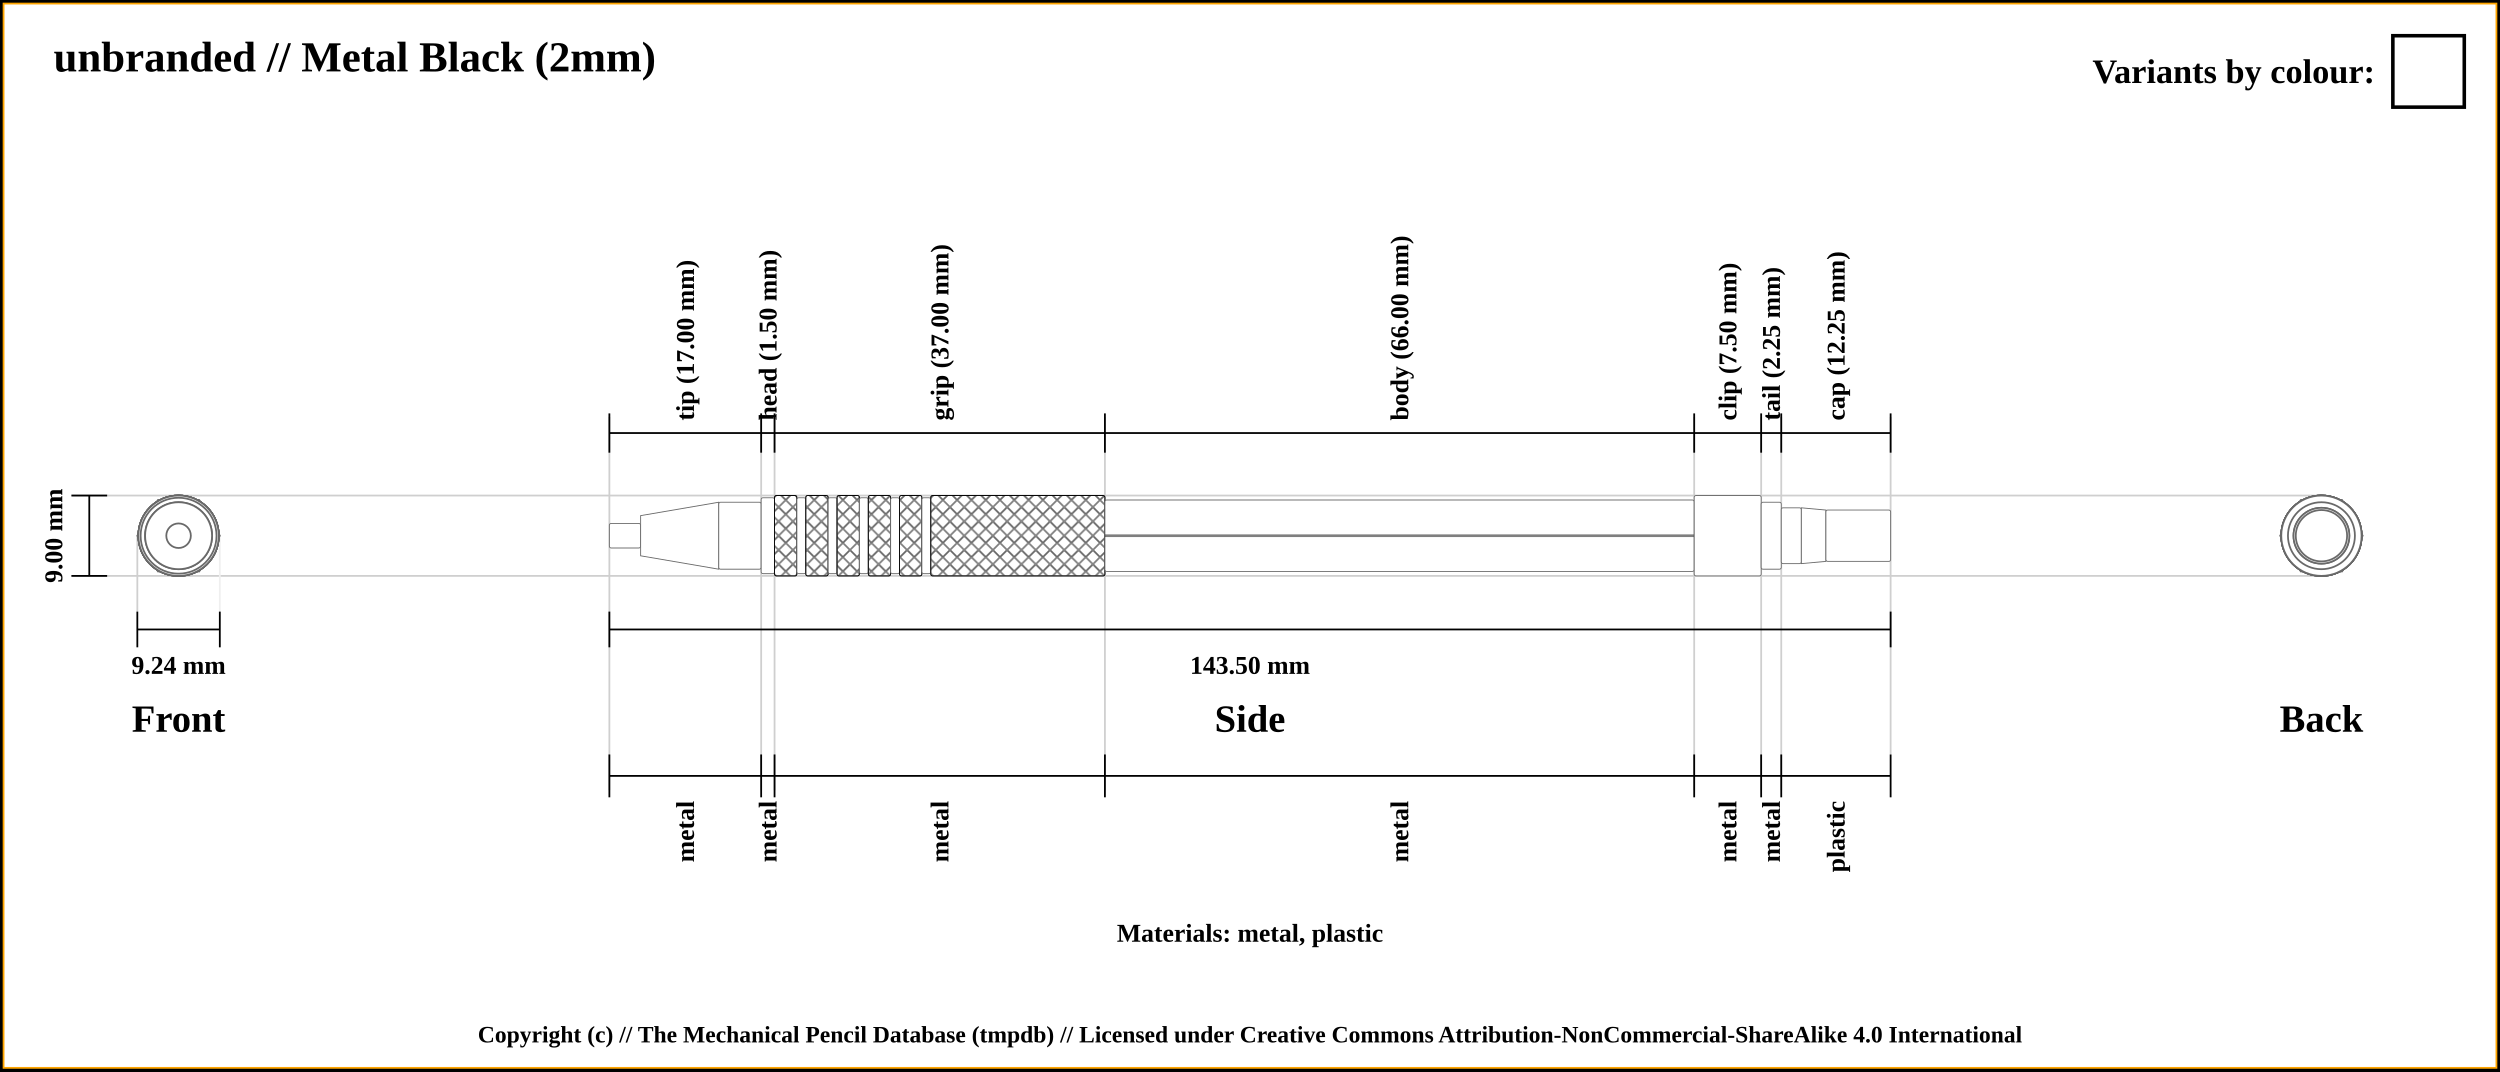
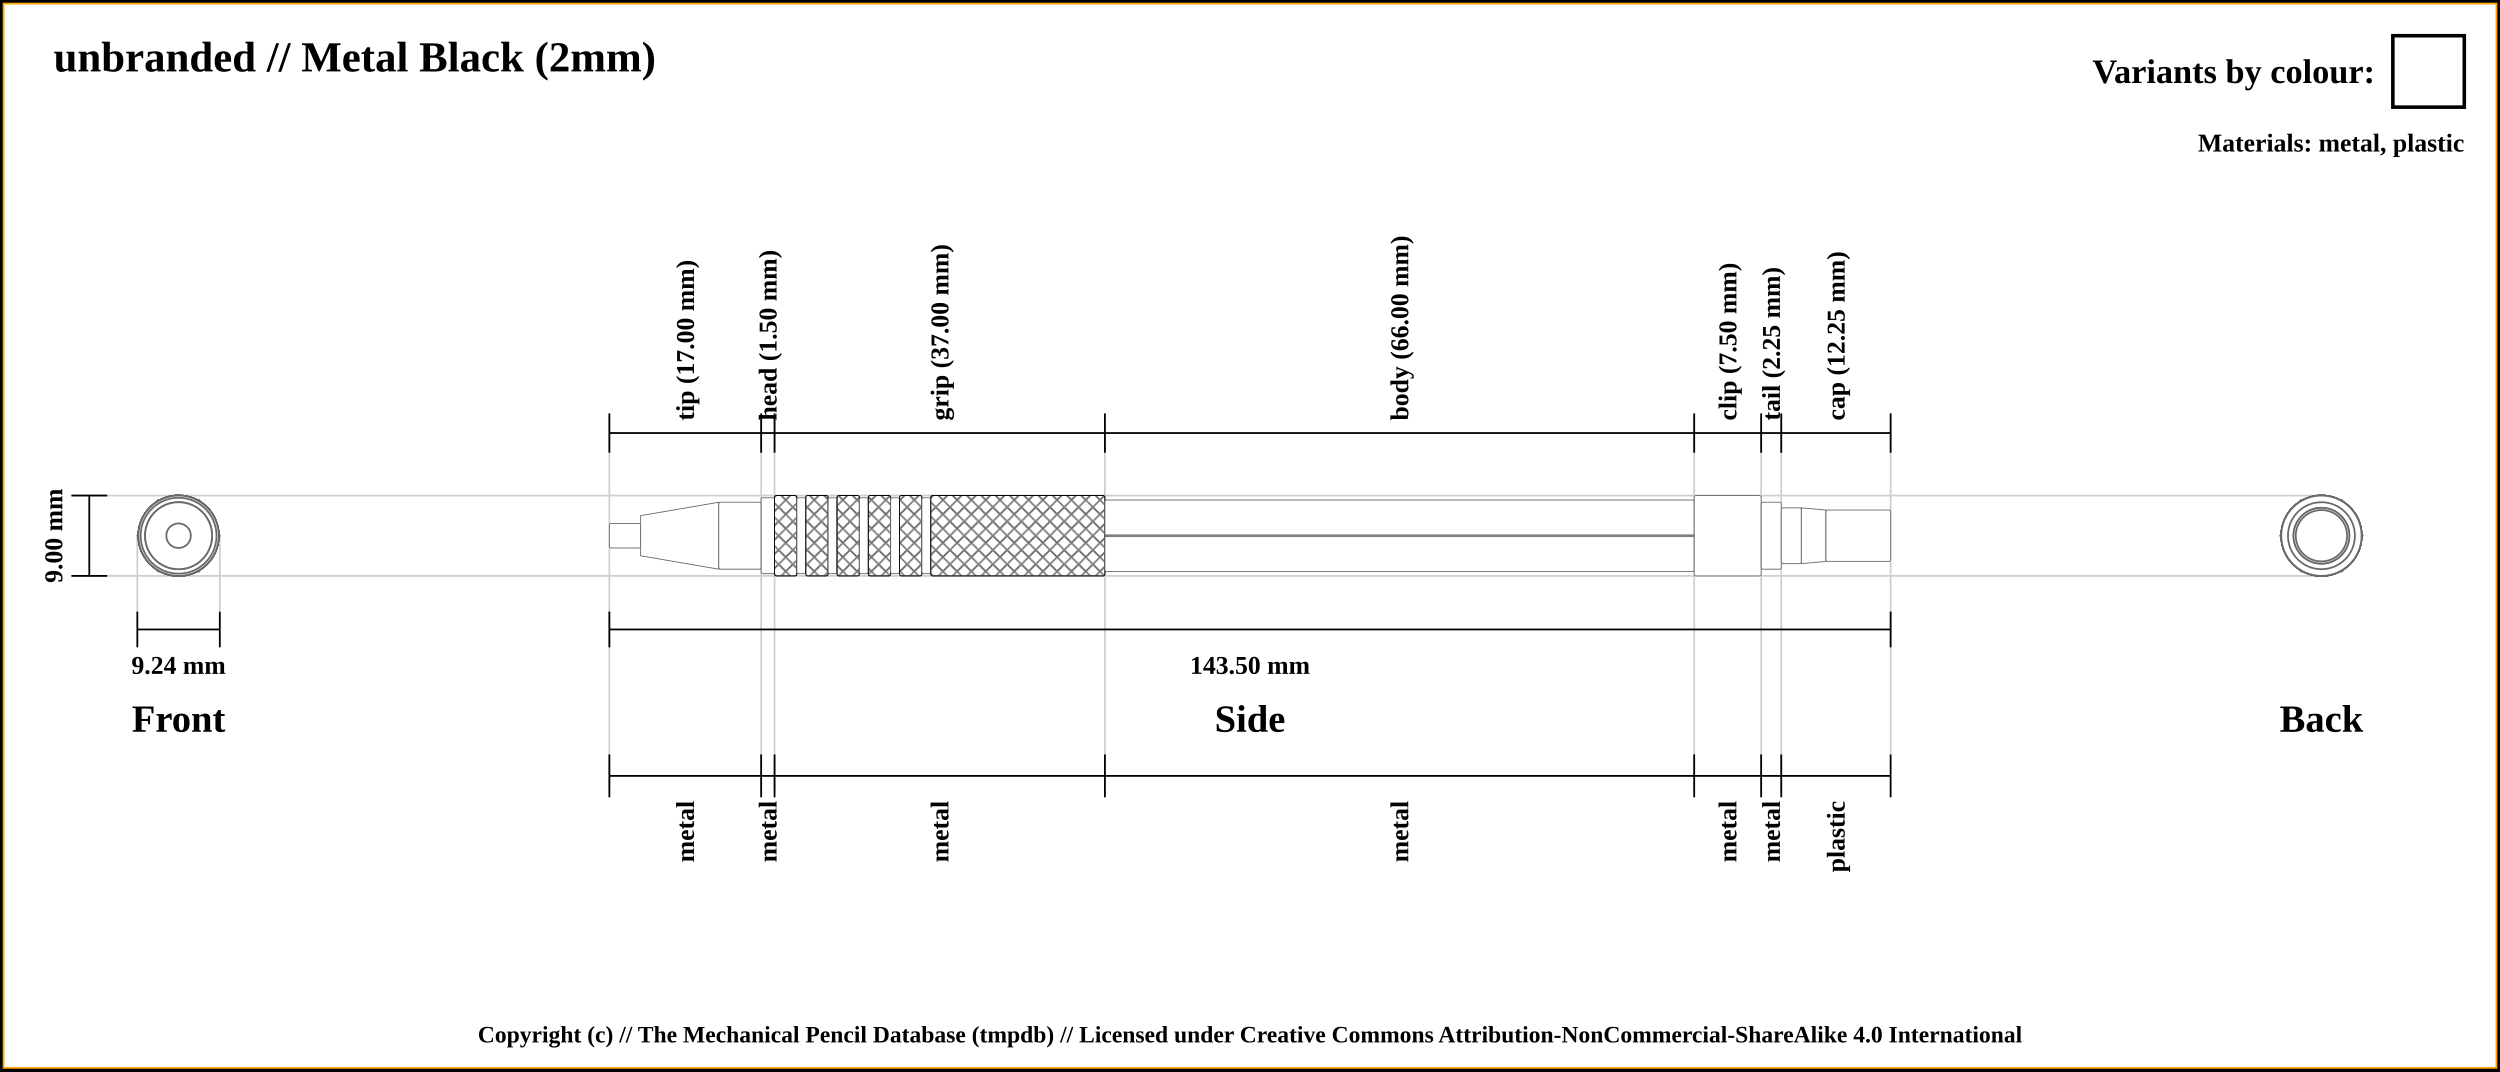
<svg xmlns="http://www.w3.org/2000/svg" width="1400" height="600">
  <pattern id="diagonalHatch" patternUnits="userSpaceOnUse" width="8" height="8">
    <rect width="6" height="6" fill="none" />
    <path stroke="dimgray" stroke-linecap="round" stroke-width="1" d="M 4,4 L 8,8" />
    <path stroke="dimgray" stroke-linecap="round" stroke-width="1" d="M 4,4 L 0,8" />
    <path stroke="gray" stroke-linecap="round" stroke-width="1" d="M 4,4 L 8,0" />
    <path stroke="gray" stroke-linecap="round" stroke-width="1" d="M 4,4 L 0,0" />
  </pattern>
  <rect x="0" y="0" width="1400" height="600" fill="white" stroke="black" stroke-width="4" />
  <rect x="2" y="2" width="1396" height="596" fill="white" stroke="orange" stroke-width="1" />
  <text x="30" y="40" font-size="2.0em" font-weight="bold"> unbranded // Metal Black (2mm)</text>
  <text x="30" y="64" font-size="1.1em" font-weight="bold"> </text>
+   <line x1="40" y1="277.5" x2="1300" y2="277.5" stroke="#cfcfcf" stroke-width="1" />
+   <line x1="40" y1="322.5" x2="1300" y2="322.5" stroke="#cfcfcf" stroke-width="1" />
+   <line x1="76.906" y1="342.5" x2="76.906" y2="300" stroke="#cfcfcf" stroke-width="1" />
+   <line x1="123.094" y1="342.5" x2="123.094" y2="300" stroke="#cfcfcf" stroke-width="1" />
  <line x1="341.25" y1="233.5" x2="341.25" y2="442.5" stroke="#cfcfcf" stroke-width="1" />
+   <line x1="426.25" y1="233.5" x2="426.25" y2="442.5" stroke="#cfcfcf" stroke-width="1" />
+   <line x1="433.75" y1="233.5" x2="433.75" y2="442.5" stroke="#cfcfcf" stroke-width="1" />
+   <line x1="618.75" y1="233.5" x2="618.75" y2="442.5" stroke="#cfcfcf" stroke-width="1" />
+   <line x1="948.75" y1="233.5" x2="948.75" y2="442.5" stroke="#cfcfcf" stroke-width="1" />
+   <line x1="986.25" y1="233.5" x2="986.25" y2="442.5" stroke="#cfcfcf" stroke-width="1" />
+   <line x1="997.5" y1="233.5" x2="997.5" y2="442.5" stroke="#cfcfcf" stroke-width="1" />
+   <line x1="1058.75" y1="233.5" x2="1058.75" y2="422.5" stroke="#cfcfcf" stroke-width="1" />
  <line x1="341.25" y1="253.5" x2="341.25" y2="231.5" stroke="black" stroke-width="1" />
  <text x="383.75" y="235.5" transform="rotate(-90, 383.75, 235.5)" font-size="1.2em" font-weight="bold" dominant-baseline="central">tip (17.00 mm)</text>
-   <line x1="426.25" y1="233.5" x2="426.25" y2="442.5" stroke="#cfcfcf" stroke-width="1" />
  <line x1="426.25" y1="253.5" x2="426.25" y2="231.5" stroke="black" stroke-width="1" />
  <text x="430" y="235.5" transform="rotate(-90, 430, 235.5)" font-size="1.2em" font-weight="bold" dominant-baseline="central">head (1.50 mm)</text>
-   <line x1="433.75" y1="233.5" x2="433.75" y2="442.5" stroke="#cfcfcf" stroke-width="1" />
  <line x1="433.75" y1="253.5" x2="433.75" y2="231.5" stroke="black" stroke-width="1" />
  <text x="526.25" y="235.5" transform="rotate(-90, 526.25, 235.5)" font-size="1.2em" font-weight="bold" dominant-baseline="central">grip (37.00 mm)</text>
-   <line x1="618.75" y1="233.5" x2="618.75" y2="442.5" stroke="#cfcfcf" stroke-width="1" />
  <line x1="618.75" y1="253.5" x2="618.75" y2="231.5" stroke="black" stroke-width="1" />
  <text x="783.75" y="235.5" transform="rotate(-90, 783.75, 235.5)" font-size="1.2em" font-weight="bold" dominant-baseline="central">body (66.00 mm)</text>
-   <line x1="948.75" y1="233.5" x2="948.75" y2="442.5" stroke="#cfcfcf" stroke-width="1" />
  <line x1="948.75" y1="253.5" x2="948.75" y2="231.5" stroke="black" stroke-width="1" />
  <text x="967.5" y="235.5" transform="rotate(-90, 967.5, 235.5)" font-size="1.2em" font-weight="bold" dominant-baseline="central">clip (7.50 mm)</text>
-   <line x1="986.25" y1="233.5" x2="986.25" y2="442.5" stroke="#cfcfcf" stroke-width="1" />
  <line x1="986.25" y1="253.5" x2="986.25" y2="231.5" stroke="black" stroke-width="1" />
  <text x="991.875" y="235.5" transform="rotate(-90, 991.875, 235.5)" font-size="1.2em" font-weight="bold" dominant-baseline="central">tail (2.25 mm)</text>
-   <line x1="997.5" y1="233.5" x2="997.5" y2="442.5" stroke="#cfcfcf" stroke-width="1" />
  <line x1="997.5" y1="253.5" x2="997.5" y2="231.5" stroke="black" stroke-width="1" />
  <text x="1028.125" y="235.5" transform="rotate(-90, 1028.125, 235.5)" font-size="1.2em" font-weight="bold" dominant-baseline="central">cap (12.25 mm)</text>
-   <line x1="1058.75" y1="233.5" x2="1058.75" y2="422.5" stroke="#cfcfcf" stroke-width="1" />
  <line x1="1058.75" y1="253.5" x2="1058.75" y2="231.5" stroke="black" stroke-width="1" />
  <line x1="341.25" y1="242.5" x2="1058.75" y2="242.5" stroke="black" stroke-width="1" />
-   <line x1="40" y1="277.5" x2="1300" y2="277.5" stroke="#cfcfcf" stroke-width="1" />
  <line x1="40" y1="277.5" x2="60" y2="277.5" stroke="black" stroke-width="1" />
-   <line x1="40" y1="322.5" x2="1300" y2="322.5" stroke="#cfcfcf" stroke-width="1" />
  <line x1="40" y1="322.5" x2="60" y2="322.5" stroke="black" stroke-width="1" />
  <line x1="50" y1="277.5" x2="50" y2="322.5" stroke="black" stroke-width="1" />
  <text x="100" y="402.5" font-size="1.8em" font-weight="bold" text-anchor="middle" dominant-baseline="central">Front</text>
  <text x="30" y="300" transform="rotate(-90, 30, 300)" font-size="1.2em" font-weight="bold" text-anchor="middle" dominant-baseline="central">9.00 mm</text>
  <line x1="76.906" y1="352.5" x2="123.094" y2="352.5" stroke="black" stroke-width="1" />
-   <line x1="76.906" y1="342.5" x2="76.906" y2="300" stroke="#cfcfcf" stroke-width="1" />
  <line x1="76.906" y1="342.5" x2="76.906" y2="362.5" stroke="black" stroke-width="1" />
-   <line x1="123.094" y1="342.5" x2="123.094" y2="300" stroke="#efefef" stroke-width="1" />
  <line x1="123.094" y1="342.5" x2="123.094" y2="362.5" stroke="black" stroke-width="1" />
  <text x="100" y="372.5" font-size="1.2em" font-weight="bold" text-anchor="middle" dominant-baseline="central">9.24 mm</text>
  <line x1="341.25" y1="352.5" x2="1058.75" y2="352.5" stroke="black" stroke-width="1" />
  <line x1="341.25" y1="342.5" x2="341.25" y2="362.5" stroke="black" stroke-width="1" />
  <line x1="1058.75" y1="342.5" x2="1058.75" y2="362.5" stroke="black" stroke-width="1" />
  <text x="700" y="372.5" font-size="1.2em" font-weight="bold" text-anchor="middle" dominant-baseline="central">143.50 mm</text>
  <text x="700" y="402.5" font-size="1.8em" font-weight="bold" text-anchor="middle" dominant-baseline="central">Side</text>
  <text x="1300" y="402.5" font-size="1.8em" font-weight="bold" text-anchor="middle" dominant-baseline="central">Back</text>
-   <text x="700" y="522.5" font-size="1.2em" font-weight="bold" text-anchor="middle" dominant-baseline="central">Materials: metal, plastic</text>
  <line x1="341.25" y1="422.5" x2="341.25" y2="446.5" stroke="black" stroke-width="1" />
  <text x="383.75" y="448.5" transform="rotate(-90, 383.75, 448.5)" font-size="1.2em" font-weight="bold" text-anchor="end" dominant-baseline="central">metal</text>
  <line x1="426.25" y1="422.5" x2="426.25" y2="446.5" stroke="black" stroke-width="1" />
  <text x="430" y="448.5" transform="rotate(-90, 430, 448.5)" font-size="1.2em" font-weight="bold" text-anchor="end" dominant-baseline="central">metal</text>
  <line x1="433.75" y1="422.5" x2="433.75" y2="446.5" stroke="black" stroke-width="1" />
  <text x="526.25" y="448.5" transform="rotate(-90, 526.25, 448.5)" font-size="1.2em" font-weight="bold" text-anchor="end" dominant-baseline="central">metal</text>
  <line x1="618.75" y1="422.5" x2="618.75" y2="446.5" stroke="black" stroke-width="1" />
  <text x="783.75" y="448.5" transform="rotate(-90, 783.75, 448.5)" font-size="1.2em" font-weight="bold" text-anchor="end" dominant-baseline="central">metal</text>
  <line x1="948.75" y1="422.5" x2="948.75" y2="446.5" stroke="black" stroke-width="1" />
  <text x="967.5" y="448.5" transform="rotate(-90, 967.5, 448.5)" font-size="1.2em" font-weight="bold" text-anchor="end" dominant-baseline="central">metal</text>
  <line x1="986.25" y1="422.5" x2="986.25" y2="446.5" stroke="black" stroke-width="1" />
  <text x="991.875" y="448.5" transform="rotate(-90, 991.875, 448.5)" font-size="1.2em" font-weight="bold" text-anchor="end" dominant-baseline="central">metal</text>
  <line x1="997.5" y1="422.5" x2="997.5" y2="446.5" stroke="black" stroke-width="1" />
  <text x="1028.125" y="448.5" transform="rotate(-90, 1028.125, 448.5)" font-size="1.2em" font-weight="bold" text-anchor="end" dominant-baseline="central">plastic</text>
  <line x1="1058.75" y1="422.5" x2="1058.75" y2="446.5" stroke="black" stroke-width="1" />
  <line x1="341.25" y1="434.5" x2="1058.75" y2="434.5" stroke="black" stroke-width="1" />
  <circle r="6.875" cx="1300" cy="300" stroke="dimgray" stroke-width="1" fill="white" />
  <circle r="18.75" cx="1300" cy="300" stroke="dimgray" stroke-width="1" fill="white" />
  <circle r="11.25" cx="1300" cy="300" stroke="dimgray" stroke-width="1" fill="white" />
  <circle r="18.75" cx="1300" cy="300" stroke="dimgray" stroke-width="1" fill="white" />
  <circle r="21.25" cx="1300" cy="300" stroke="dimgray" stroke-width="1" fill="white" />
  <circle r="22.5" cx="1300" cy="300" stroke="dimgray" stroke-width="1" fill="white" />
  <circle r="21.25" cx="1300" cy="300" stroke="dimgray" stroke-width="1" fill="white" />
  <circle r="22.5" cx="1300" cy="300" stroke="dimgray" stroke-width="1" fill="white" />
  <circle r="21.25" cx="1300" cy="300" stroke="dimgray" stroke-width="1" fill="white" />
  <circle r="22.5" cx="1300" cy="300" stroke="dimgray" stroke-width="1" fill="white" />
  <circle r="21.25" cx="1300" cy="300" stroke="dimgray" stroke-width="1" fill="white" />
  <circle r="22.5" cx="1300" cy="300" stroke="dimgray" stroke-width="1" fill="white" />
  <circle r="21.25" cx="1300" cy="300" stroke="dimgray" stroke-width="1" fill="white" />
  <circle r="22.5" cx="1300" cy="300" stroke="dimgray" stroke-width="1" fill="white" />
  <circle r="21.25" cx="1300" cy="300" stroke="dimgray" stroke-width="1" fill="white" />
  <circle r="22.5" cx="1300" cy="300" stroke="dimgray" stroke-width="1" fill="white" />
  <polygon points="1288.453,280 1311.547,280 1323.094,300 1311.547,320 1288.453,320 1276.906,300 " stroke="dimgray" stroke-width="1" fill="white" />
  <circle r="22.5" cx="1300" cy="300" stroke="dimgray" stroke-width="1" fill="white" />
  <circle r="18.75" cx="1300" cy="300" stroke="dimgray" stroke-width="1" fill="white" />
  <circle r="15.625" cx="1300" cy="300" stroke="dimgray" stroke-width="1" fill="white" />
  <circle r="14.375" cx="1300" cy="300" stroke="dimgray" stroke-width="1" fill="white" />
  <circle r="15.625" cx="1300" cy="300" stroke="dimgray" stroke-width="1" fill="white" />
  <circle r="14.375" cx="1300" cy="300" stroke="dimgray" stroke-width="1" fill="white" />
  <circle r="14.375" cx="100" cy="300" stroke="dimgray" stroke-width="1" fill="white" />
  <circle r="15.625" cx="100" cy="300" stroke="dimgray" stroke-width="1" fill="white" />
  <circle r="14.375" cx="100" cy="300" stroke="dimgray" stroke-width="1" fill="white" />
  <circle r="15.625" cx="100" cy="300" stroke="dimgray" stroke-width="1" fill="white" />
  <circle r="18.75" cx="100" cy="300" stroke="dimgray" stroke-width="1" fill="white" />
  <circle r="22.5" cx="100" cy="300" stroke="dimgray" stroke-width="1" fill="white" />
  <polygon points="88.453,280 111.547,280 123.094,300 111.547,320 88.453,320 76.906,300 " stroke="dimgray" stroke-width="1" fill="white" />
  <circle r="22.5" cx="100" cy="300" stroke="dimgray" stroke-width="1" fill="white" />
  <circle r="21.25" cx="100" cy="300" stroke="dimgray" stroke-width="1" fill="white" />
  <circle r="22.5" cx="100" cy="300" stroke="dimgray" stroke-width="1" fill="white" />
  <circle r="21.25" cx="100" cy="300" stroke="dimgray" stroke-width="1" fill="white" />
  <circle r="22.5" cx="100" cy="300" stroke="dimgray" stroke-width="1" fill="white" />
  <circle r="21.25" cx="100" cy="300" stroke="dimgray" stroke-width="1" fill="white" />
  <circle r="22.5" cx="100" cy="300" stroke="dimgray" stroke-width="1" fill="white" />
  <circle r="21.25" cx="100" cy="300" stroke="dimgray" stroke-width="1" fill="white" />
  <circle r="22.5" cx="100" cy="300" stroke="dimgray" stroke-width="1" fill="white" />
  <circle r="21.25" cx="100" cy="300" stroke="dimgray" stroke-width="1" fill="white" />
  <circle r="22.5" cx="100" cy="300" stroke="dimgray" stroke-width="1" fill="white" />
  <circle r="21.25" cx="100" cy="300" stroke="dimgray" stroke-width="1" fill="white" />
  <circle r="18.75" cx="100" cy="300" stroke="dimgray" stroke-width="1" fill="white" />
  <circle r="11.25" cx="100" cy="300" stroke="dimgray" stroke-width="1" fill="white" />
  <circle r="18.75" cx="100" cy="300" stroke="dimgray" stroke-width="1" fill="white" />
  <circle r="6.875" cx="100" cy="300" stroke="dimgray" stroke-width="1" fill="white" />
  <rect x="341.25" y="293.125" width="17.5" height="13.75" rx="1" ry="1" stroke-width="0.5" stroke="dimgray" fill="white" />
  <path d="M358.75 288.75 L402.5 281.25 L402.5 318.75 L358.75 311.25 Z" stroke-width="0.5" stroke="dimgray" fill="white" />
  <rect x="402.5" y="281.25" width="23.75" height="37.5" rx="1" ry="1" stroke-width="0.5" stroke="dimgray" fill="white" />
  <rect x="426.25" y="278.75" width="7.5" height="42.5" rx="1" ry="1" stroke-width="0.5" stroke="dimgray" fill="white" />
  <rect x="433.75" y="277.5" width="12.5" height="45" rx="1" ry="1" stroke-width="0.5" stroke="dimgray" fill="white" />
  <rect x="433.75" y="277.5" width="12.5" height="45" rx="1" ry="1" stroke-width="0.5" stroke="black" fill="url(#diagonalHatch)" />
  <rect x="446.25" y="278.75" width="5" height="42.5" rx="1" ry="1" stroke-width="0.5" stroke="dimgray" fill="white" />
  <rect x="451.25" y="277.5" width="12.5" height="45" rx="1" ry="1" stroke-width="0.5" stroke="dimgray" fill="white" />
  <rect x="451.25" y="277.5" width="12.5" height="45" rx="1" ry="1" stroke-width="0.5" stroke="black" fill="url(#diagonalHatch)" />
  <rect x="463.75" y="278.75" width="5" height="42.5" rx="1" ry="1" stroke-width="0.5" stroke="dimgray" fill="white" />
  <rect x="468.75" y="277.5" width="12.5" height="45" rx="1" ry="1" stroke-width="0.5" stroke="dimgray" fill="white" />
  <rect x="468.75" y="277.5" width="12.5" height="45" rx="1" ry="1" stroke-width="0.5" stroke="black" fill="url(#diagonalHatch)" />
  <rect x="481.25" y="278.75" width="5" height="42.5" rx="1" ry="1" stroke-width="0.5" stroke="dimgray" fill="white" />
  <rect x="486.25" y="277.5" width="12.5" height="45" rx="1" ry="1" stroke-width="0.5" stroke="dimgray" fill="white" />
  <rect x="486.25" y="277.5" width="12.5" height="45" rx="1" ry="1" stroke-width="0.5" stroke="black" fill="url(#diagonalHatch)" />
  <rect x="498.75" y="278.75" width="5" height="42.5" rx="1" ry="1" stroke-width="0.5" stroke="dimgray" fill="white" />
  <rect x="503.75" y="277.5" width="12.5" height="45" rx="1" ry="1" stroke-width="0.5" stroke="dimgray" fill="white" />
  <rect x="503.75" y="277.5" width="12.5" height="45" rx="1" ry="1" stroke-width="0.5" stroke="black" fill="url(#diagonalHatch)" />
  <rect x="516.25" y="278.75" width="5" height="42.5" rx="1" ry="1" stroke-width="0.5" stroke="dimgray" fill="white" />
  <rect x="521.25" y="277.5" width="97.5" height="45" rx="1" ry="1" stroke-width="0.5" stroke="dimgray" fill="white" />
  <rect x="521.25" y="277.5" width="97.5" height="45" rx="1" ry="1" stroke-width="0.5" stroke="black" fill="url(#diagonalHatch)" />
  <rect x="618.75" y="280" width="330" height="40" rx="1" ry="1" stroke-width="0.5" stroke="dimgray" fill="white" />
  <line x1="618.75" y1="300" x2="948.75" y2="300" stroke-width="1.5" stroke="black" fill="none" stroke-opacity="0.5" />
  <line x1="618.75" y1="300" x2="948.75" y2="300" stroke-width="0.5" stroke="gray" fill="none" stroke-opacity="0.5" />
  <rect x="948.75" y="277.5" width="37.5" height="45" rx="1" ry="1" stroke-width="0.5" stroke="dimgray" fill="white" />
  <rect x="986.25" y="281.25" width="11.25" height="37.5" rx="1" ry="1" stroke-width="0.5" stroke="dimgray" fill="white" />
  <rect x="997.5" y="284.375" width="11.25" height="31.25" rx="1" ry="1" stroke-width="0.5" stroke="dimgray" fill="white" />
  <path d="M1008.75 284.375 L1022.5 285.625 L1022.5 314.375 L1008.75 315.625 Z" stroke-width="0.5" stroke="dimgray" fill="white" />
  <rect x="1022.5" y="285.625" width="36.25" height="28.75" rx="1" ry="1" stroke-width="0.5" stroke="dimgray" fill="white" />
  <rect x="1340" y="20" width="40" height="40" stroke="black" stroke-width="2" fill="white" />
  <text x="1330" y="40" font-size="1.6em" font-weight="bold" text-anchor="end" dominant-baseline="central">Variants by  colour:</text>
+   <text x="1380" y="80" font-size="1.2em" font-weight="bold" text-anchor="end" dominant-baseline="central">Materials: metal, plastic</text>
  <text x="50%" y="580" font-size="1.1em" font-weight="bold" text-anchor="middle" dominant-baseline="middle">Copyright (c) // The Mechanical Pencil Database (tmpdb) // Licensed under Creative Commons Attribution-NonCommercial-ShareAlike 4.0 International</text>
</svg>
